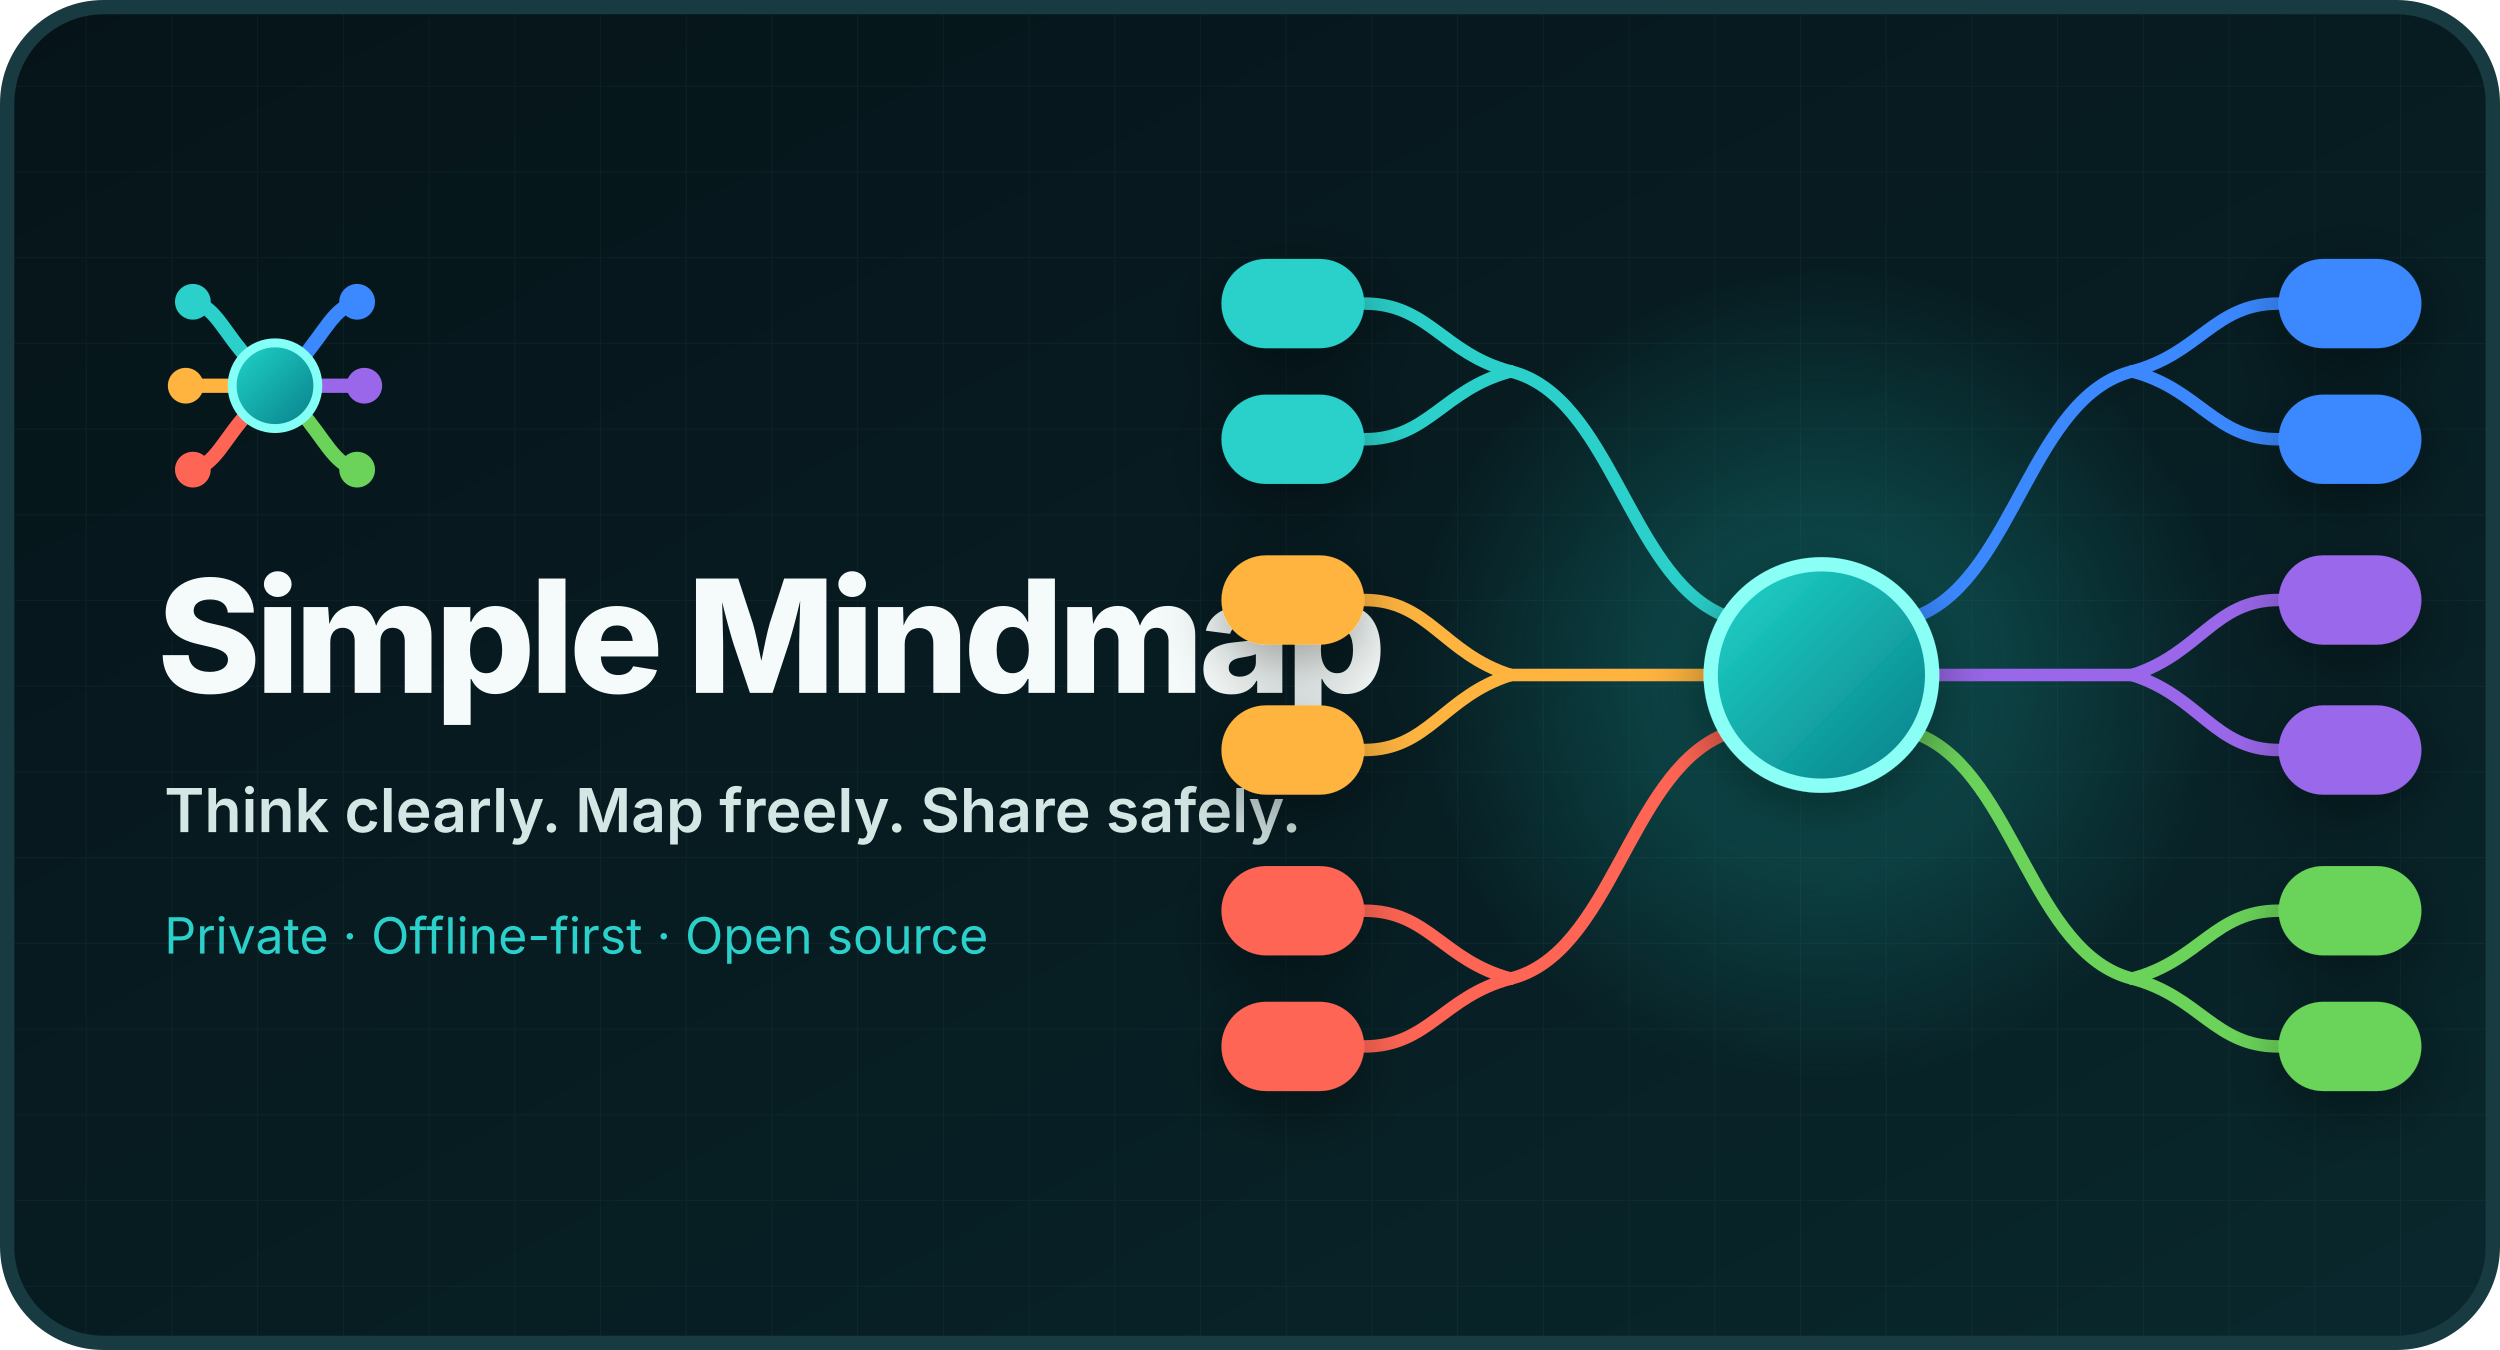
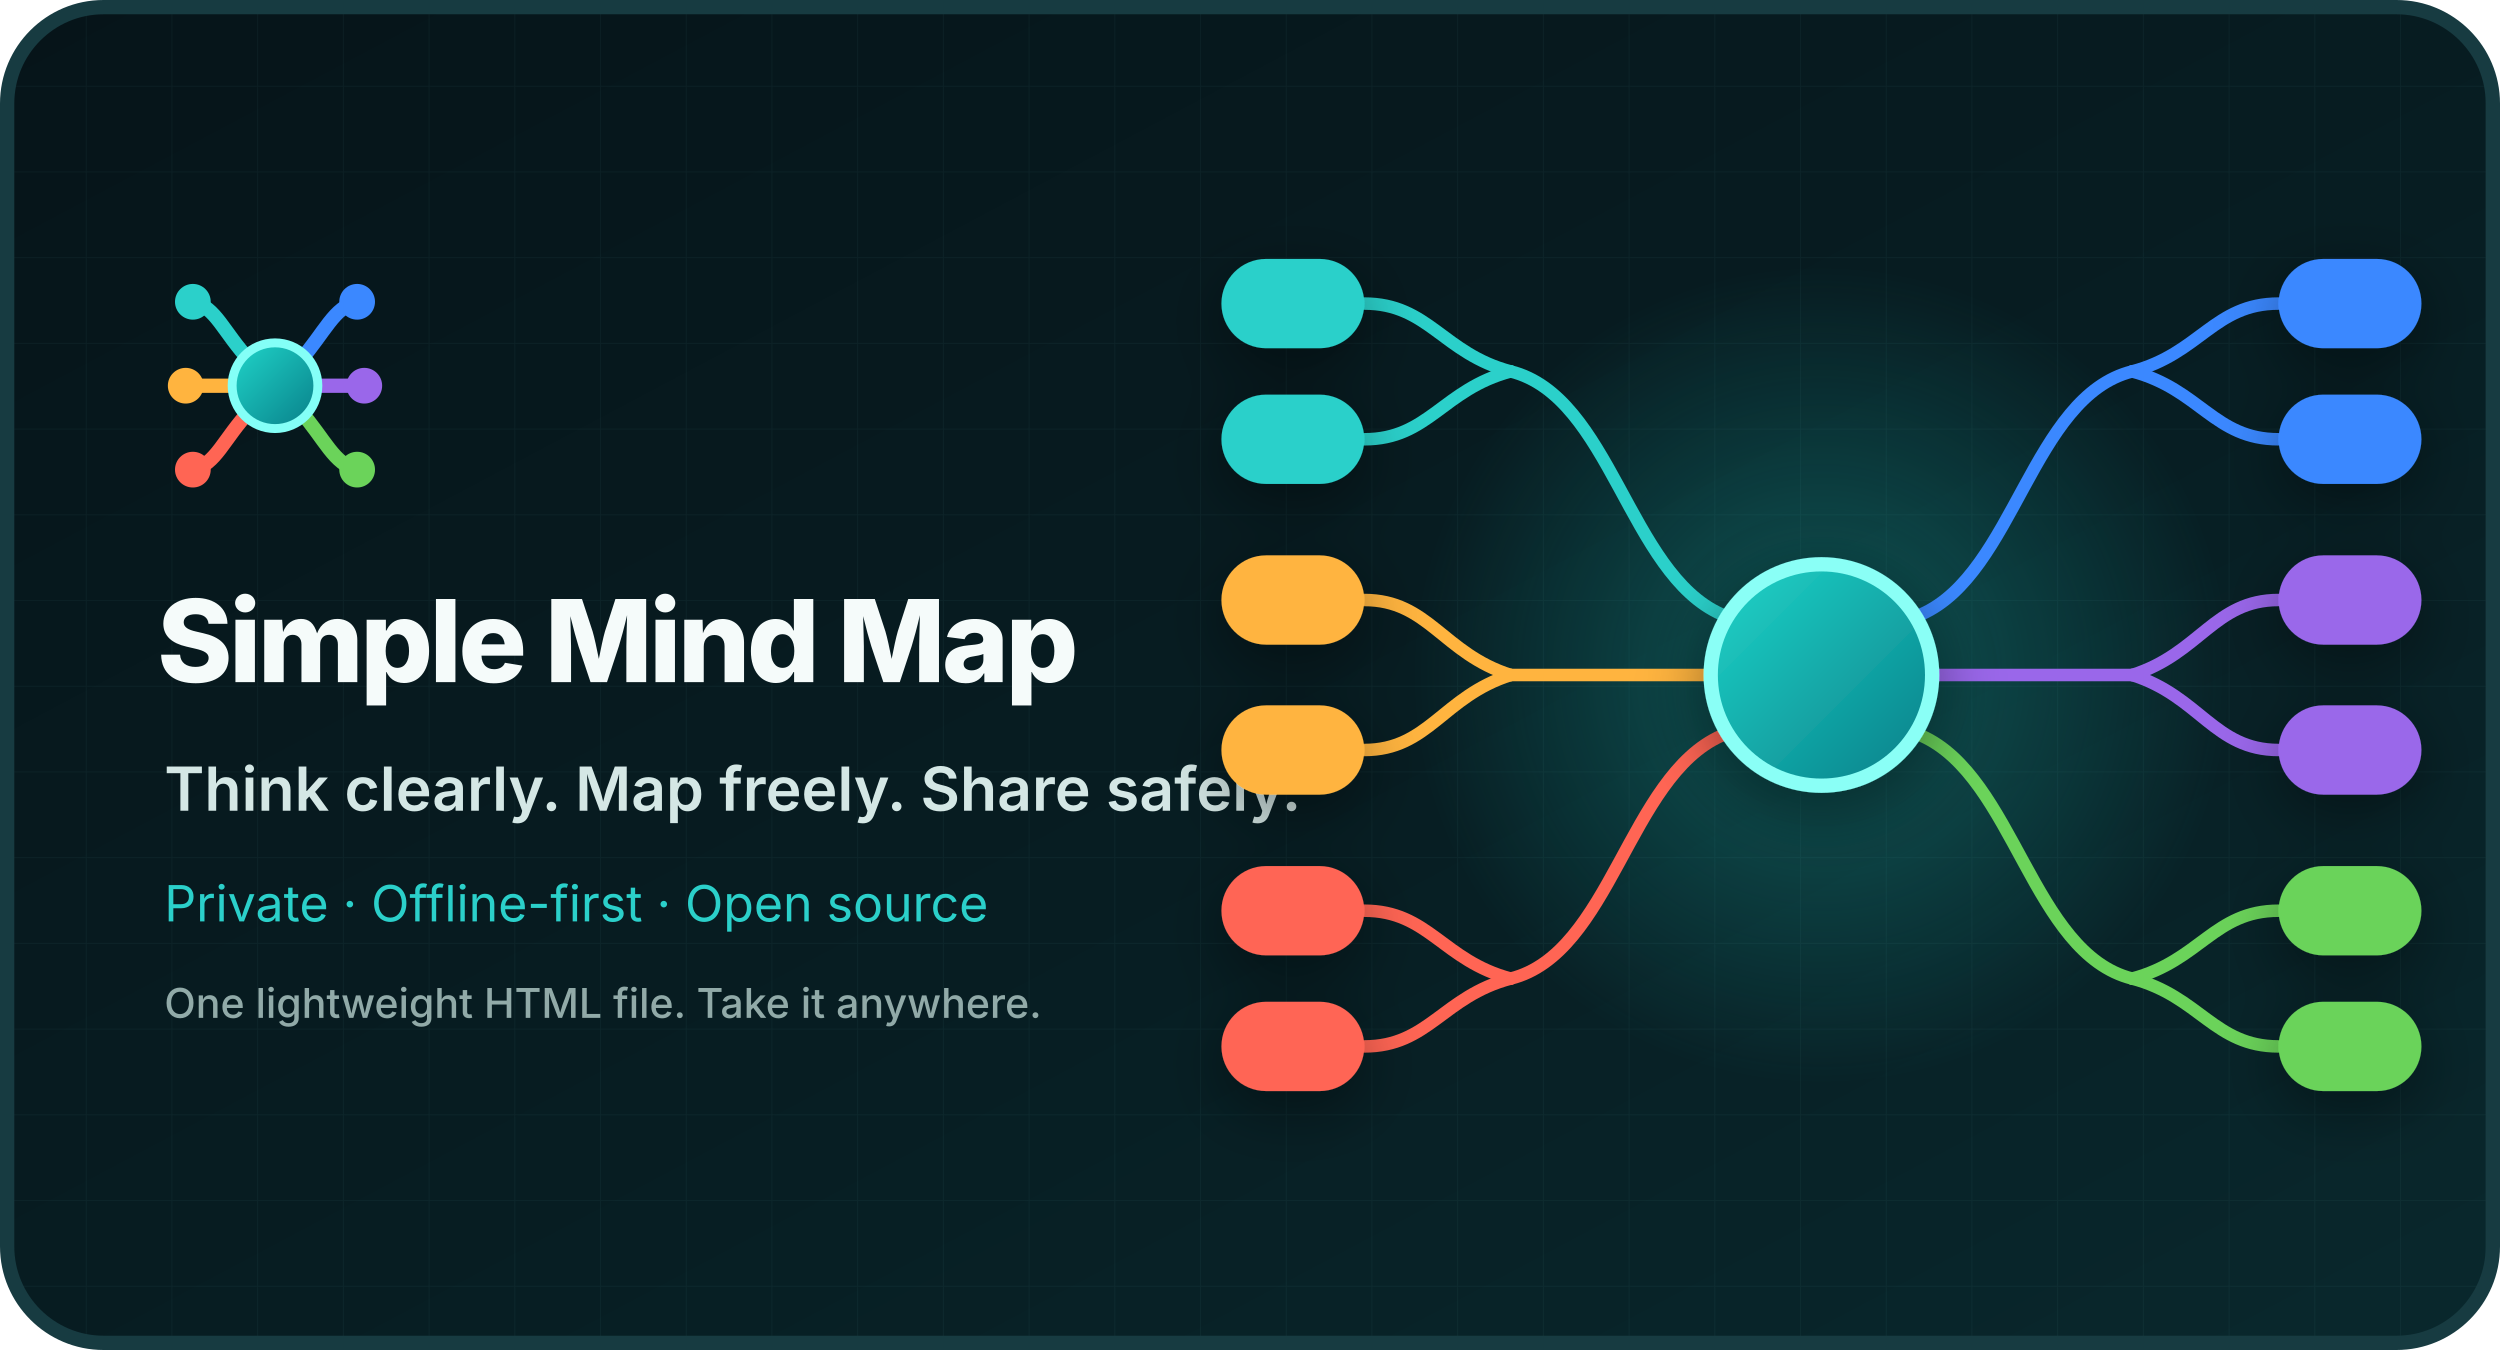
<svg xmlns="http://www.w3.org/2000/svg" viewBox="0 0 1400 756" role="img" aria-labelledby="title desc">
  <defs>
    <linearGradient id="bg" x1="0" y1="0" x2="1" y2="1">
      <stop stop-color="#061419" />
      <stop offset=".55" stop-color="#071d22" />
      <stop offset="1" stop-color="#09282d" />
    </linearGradient>
    <radialGradient id="glow">
      <stop stop-color="#20d6ca" stop-opacity=".32" />
      <stop offset="1" stop-color="#20d6ca" stop-opacity="0" />
    </radialGradient>
    <linearGradient id="core" x1="0" y1="0" x2="1" y2="1">
      <stop stop-color="#20d6ca" />
      <stop offset="1" stop-color="#087e88" />
    </linearGradient>
    <pattern id="grid" width="48" height="48" patternUnits="userSpaceOnUse">
      <path d="M48 0H0V48" fill="none" stroke="#8fe9e2" stroke-opacity=".045" />
    </pattern>
    <filter id="shadow">
      <feDropShadow dx="0" dy="10" stdDeviation="18" flood-color="#000" flood-opacity=".42" />
    </filter>
  </defs>
  <rect x="4" y="4" width="1392" height="748" rx="54" fill="url(#bg)" stroke="#173b41" stroke-width="8" />
  <rect x="8" y="8" width="1384" height="740" rx="50" fill="url(#grid)" />
  <circle cx="1020" cy="378" r="230" fill="url(#glow)" />
  <g transform="translate(90 152)">
    <g fill="none" stroke-linecap="round" stroke-width="8">
      <path d="M50 50 C35 34 31 20 18 17" stroke="#2bd0ca" />
      <path d="M78 50 C92 34 97 20 110 17" stroke="#3b88ff" />
      <path d="M45 64 H14" stroke="#ffb43f" />
      <path d="M83 64 H114" stroke="#9a67ea" />
      <path d="M50 78 C35 94 31 108 18 111" stroke="#ff6554" />
      <path d="M78 78 C92 94 97 108 110 111" stroke="#6bd35a" />
    </g>
    <g>
      <circle cx="18" cy="17" r="10" fill="#2bd0ca" />
      <circle cx="110" cy="17" r="10" fill="#3b88ff" />
      <circle cx="14" cy="64" r="10" fill="#ffb43f" />
      <circle cx="114" cy="64" r="10" fill="#9a67ea" />
      <circle cx="18" cy="111" r="10" fill="#ff6554" />
      <circle cx="110" cy="111" r="10" fill="#6bd35a" />
      <circle cx="64" cy="64" r="24" fill="url(#core)" stroke="#84fff7" stroke-width="5" />
    </g>
  </g>
-   <text x="88" y="388" fill="#f5fbfa" font-family="Inter,Segoe UI,Arial,sans-serif" font-size="88" font-weight="760" letter-spacing="-3">Simple Mindmap</text>
-   <text x="92" y="466" fill="#d4e7e5" font-family="Inter,Segoe UI,Arial,sans-serif" font-size="34" font-weight="600">Think clearly. Map freely. Share safely.</text>
-   <text x="92" y="534" fill="#2bd0ca" font-family="Inter,Segoe UI,Arial,sans-serif" font-size="28">Private · Offline-first · Open source</text>
+   <text x="88" y="382" fill="#f5fbfa" font-family="Inter,Segoe UI,Arial,sans-serif" font-size="64" font-weight="760" letter-spacing="-2">Simple Mind Map</text>
+   <text x="92" y="454" fill="#d4e7e5" font-family="Inter,Segoe UI,Arial,sans-serif" font-size="34" font-weight="600">Think clearly. Map freely. Share safely.</text>
+   <text x="92" y="516" fill="#2bd0ca" font-family="Inter,Segoe UI,Arial,sans-serif" font-size="28">Private · Offline-first · Open source</text>
+   <text x="92" y="570" fill="#91aaa8" font-family="Inter,Segoe UI,Arial,sans-serif" font-size="23" font-weight="500">One lightweight HTML file. Take it anywhere.</text>
  <g fill="none" stroke-linecap="round" stroke-width="7">
    <path d="M964 344 C912 321 902 222 846 208" stroke="#2bd0ca" />
    <path d="M846 208 C808 198 800 170 764 170" stroke="#2bd0ca" />
    <path d="M846 208 C808 218 800 246 764 246" stroke="#2bd0ca" />
    <path d="M1076 344 C1128 321 1138 222 1194 208" stroke="#3b88ff" />
    <path d="M1194 208 C1232 198 1240 170 1276 170" stroke="#3b88ff" />
    <path d="M1194 208 C1232 218 1240 246 1276 246" stroke="#3b88ff" />
    <path d="M958 378 H846" stroke="#ffb43f" />
    <path d="M846 378 C808 366 800 336 764 336" stroke="#ffb43f" />
    <path d="M846 378 C808 390 800 420 764 420" stroke="#ffb43f" />
    <path d="M1082 378 H1194" stroke="#9a67ea" />
    <path d="M1194 378 C1232 366 1240 336 1276 336" stroke="#9a67ea" />
    <path d="M1194 378 C1232 390 1240 420 1276 420" stroke="#9a67ea" />
    <path d="M964 412 C912 435 902 534 846 548" stroke="#ff6554" />
    <path d="M846 548 C808 538 800 510 764 510" stroke="#ff6554" />
    <path d="M846 548 C808 558 800 586 764 586" stroke="#ff6554" />
    <path d="M1076 412 C1128 435 1138 534 1194 548" stroke="#6bd35a" />
    <path d="M1194 548 C1232 538 1240 510 1276 510" stroke="#6bd35a" />
    <path d="M1194 548 C1232 558 1240 586 1276 586" stroke="#6bd35a" />
  </g>
  <g filter="url(#shadow)">
    <g fill="#2bd0ca">
      <rect x="684" y="145" width="80" height="50" rx="25" />
      <rect x="684" y="221" width="80" height="50" rx="25" />
    </g>
    <g fill="#3b88ff">
      <rect x="1276" y="145" width="80" height="50" rx="25" />
      <rect x="1276" y="221" width="80" height="50" rx="25" />
    </g>
    <g fill="#ffb43f">
      <rect x="684" y="311" width="80" height="50" rx="25" />
      <rect x="684" y="395" width="80" height="50" rx="25" />
    </g>
    <g fill="#9a67ea">
      <rect x="1276" y="311" width="80" height="50" rx="25" />
      <rect x="1276" y="395" width="80" height="50" rx="25" />
    </g>
    <g fill="#ff6554">
      <rect x="684" y="485" width="80" height="50" rx="25" />
      <rect x="684" y="561" width="80" height="50" rx="25" />
    </g>
    <g fill="#6bd35a">
      <rect x="1276" y="485" width="80" height="50" rx="25" />
      <rect x="1276" y="561" width="80" height="50" rx="25" />
    </g>
    <circle cx="1020" cy="378" r="62" fill="url(#core)" stroke="#8afff6" stroke-width="8" />
  </g>
</svg>
